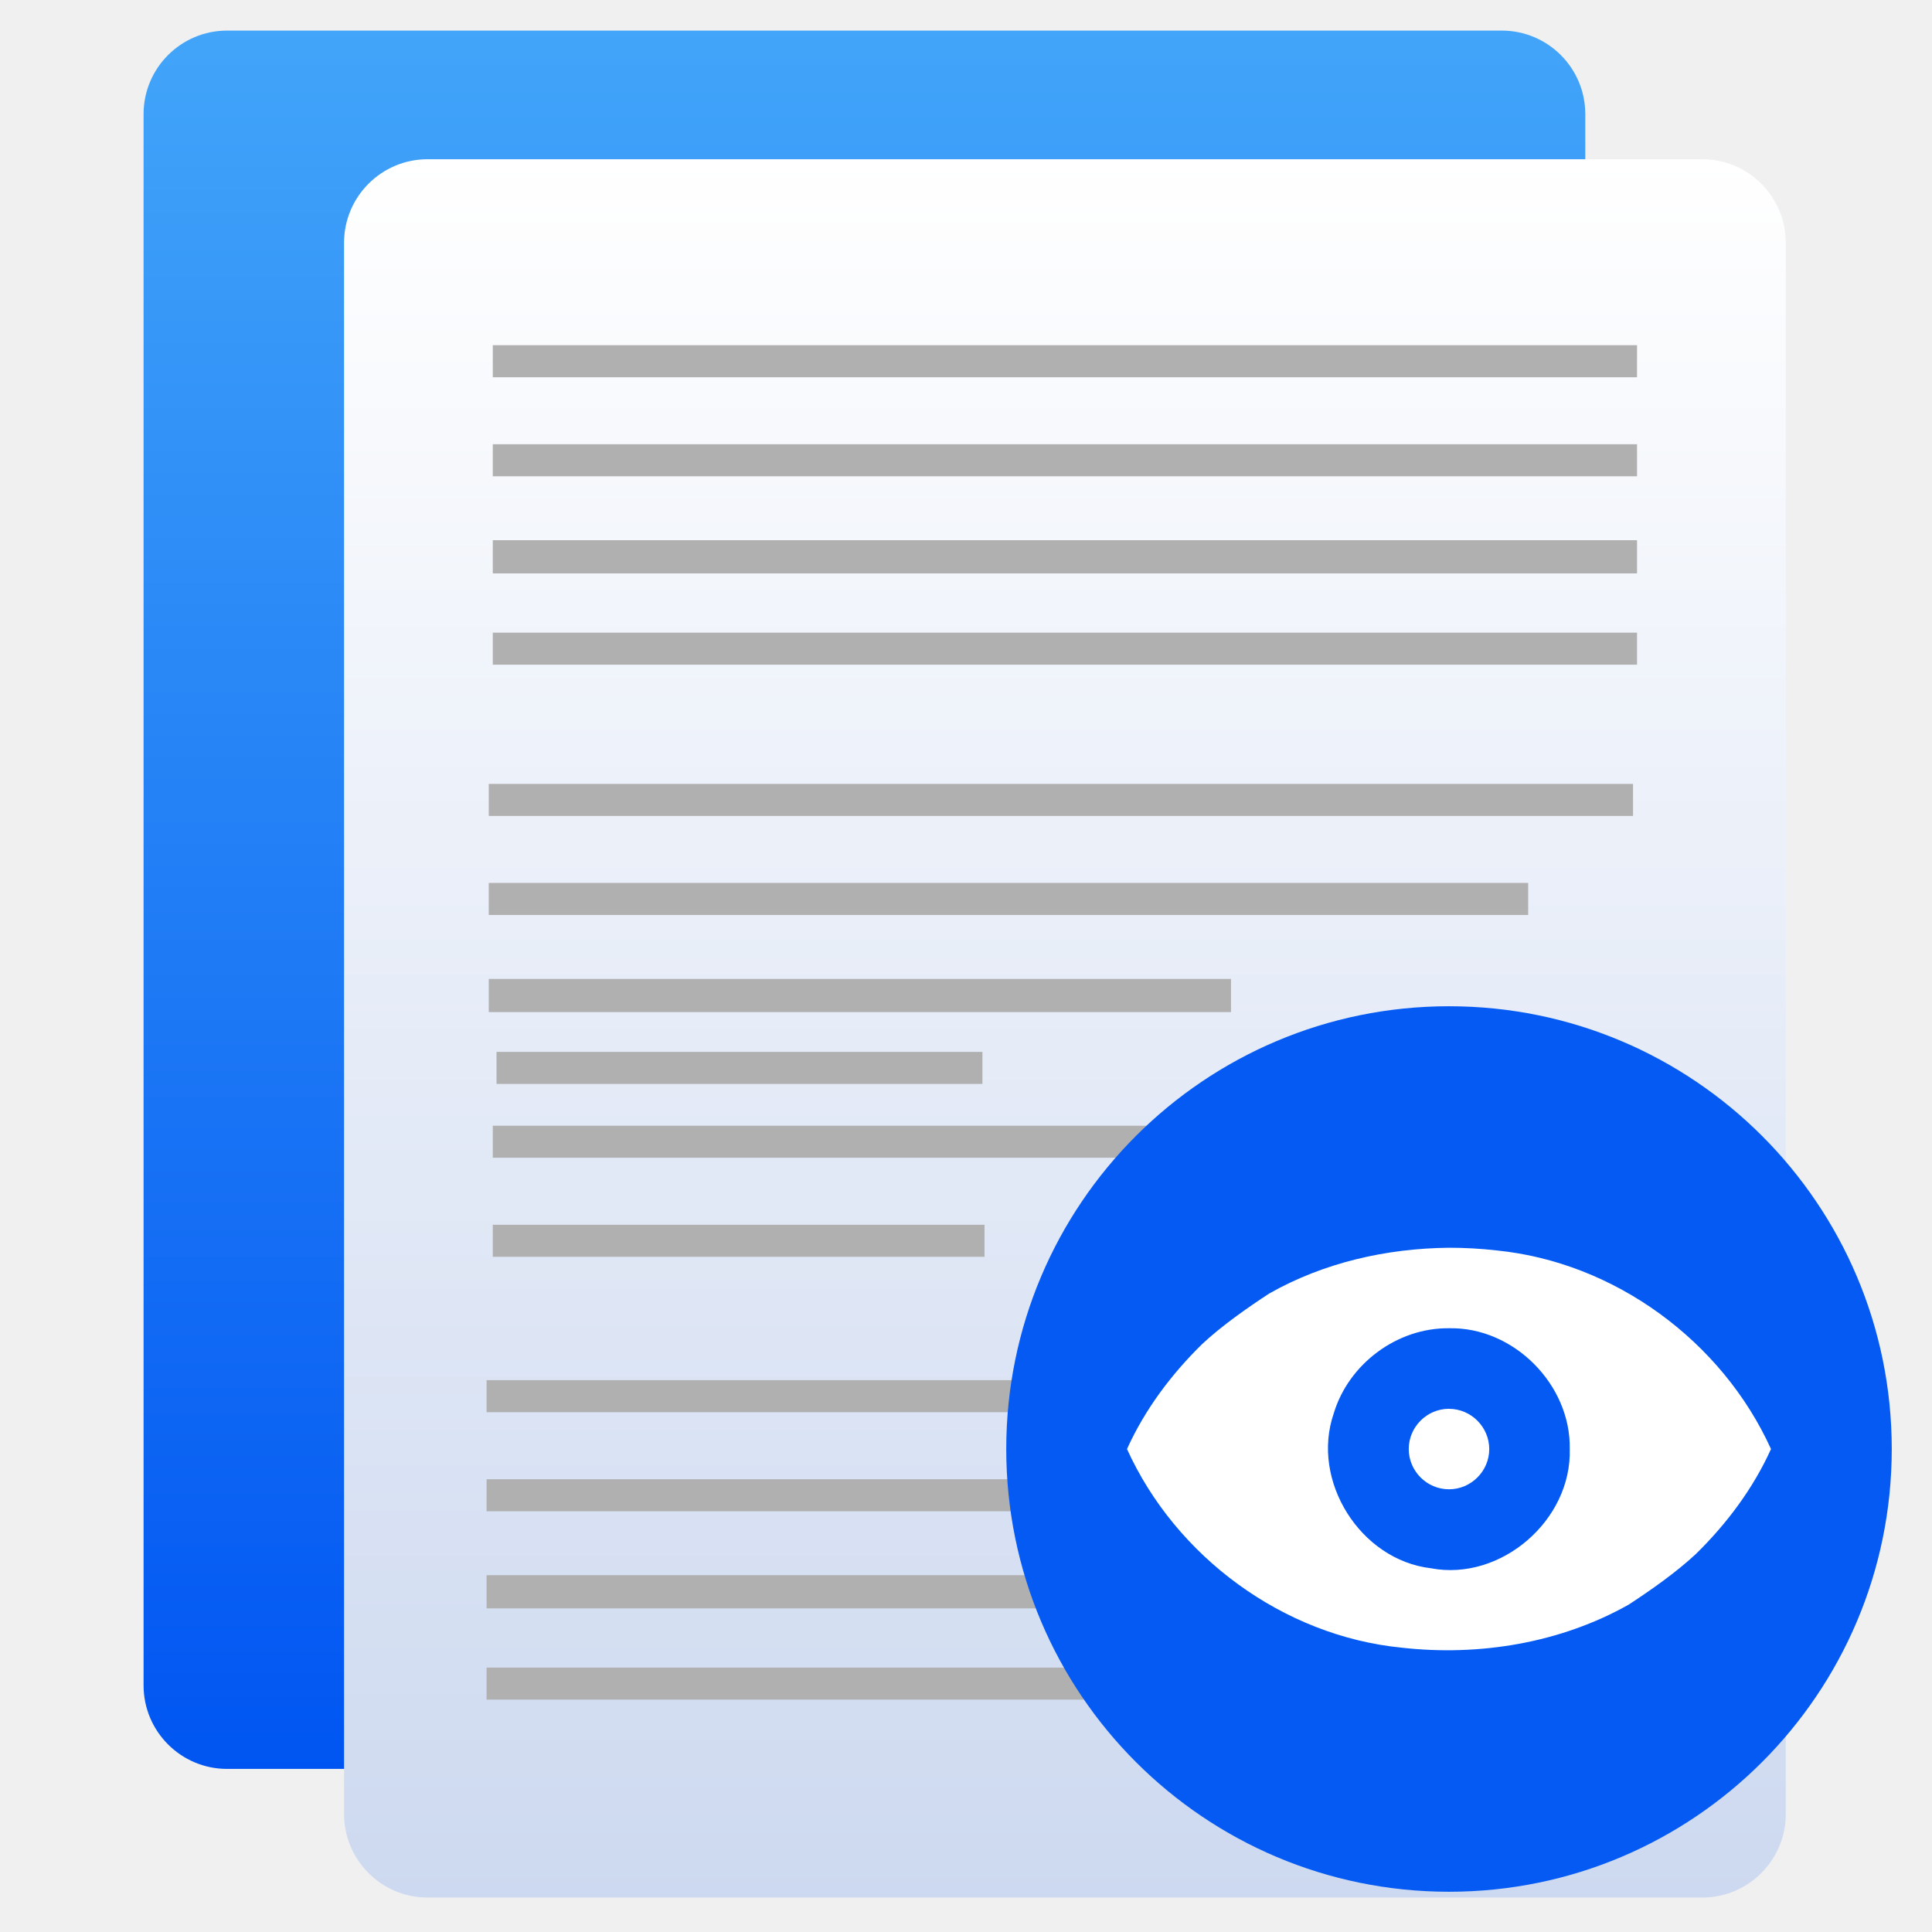
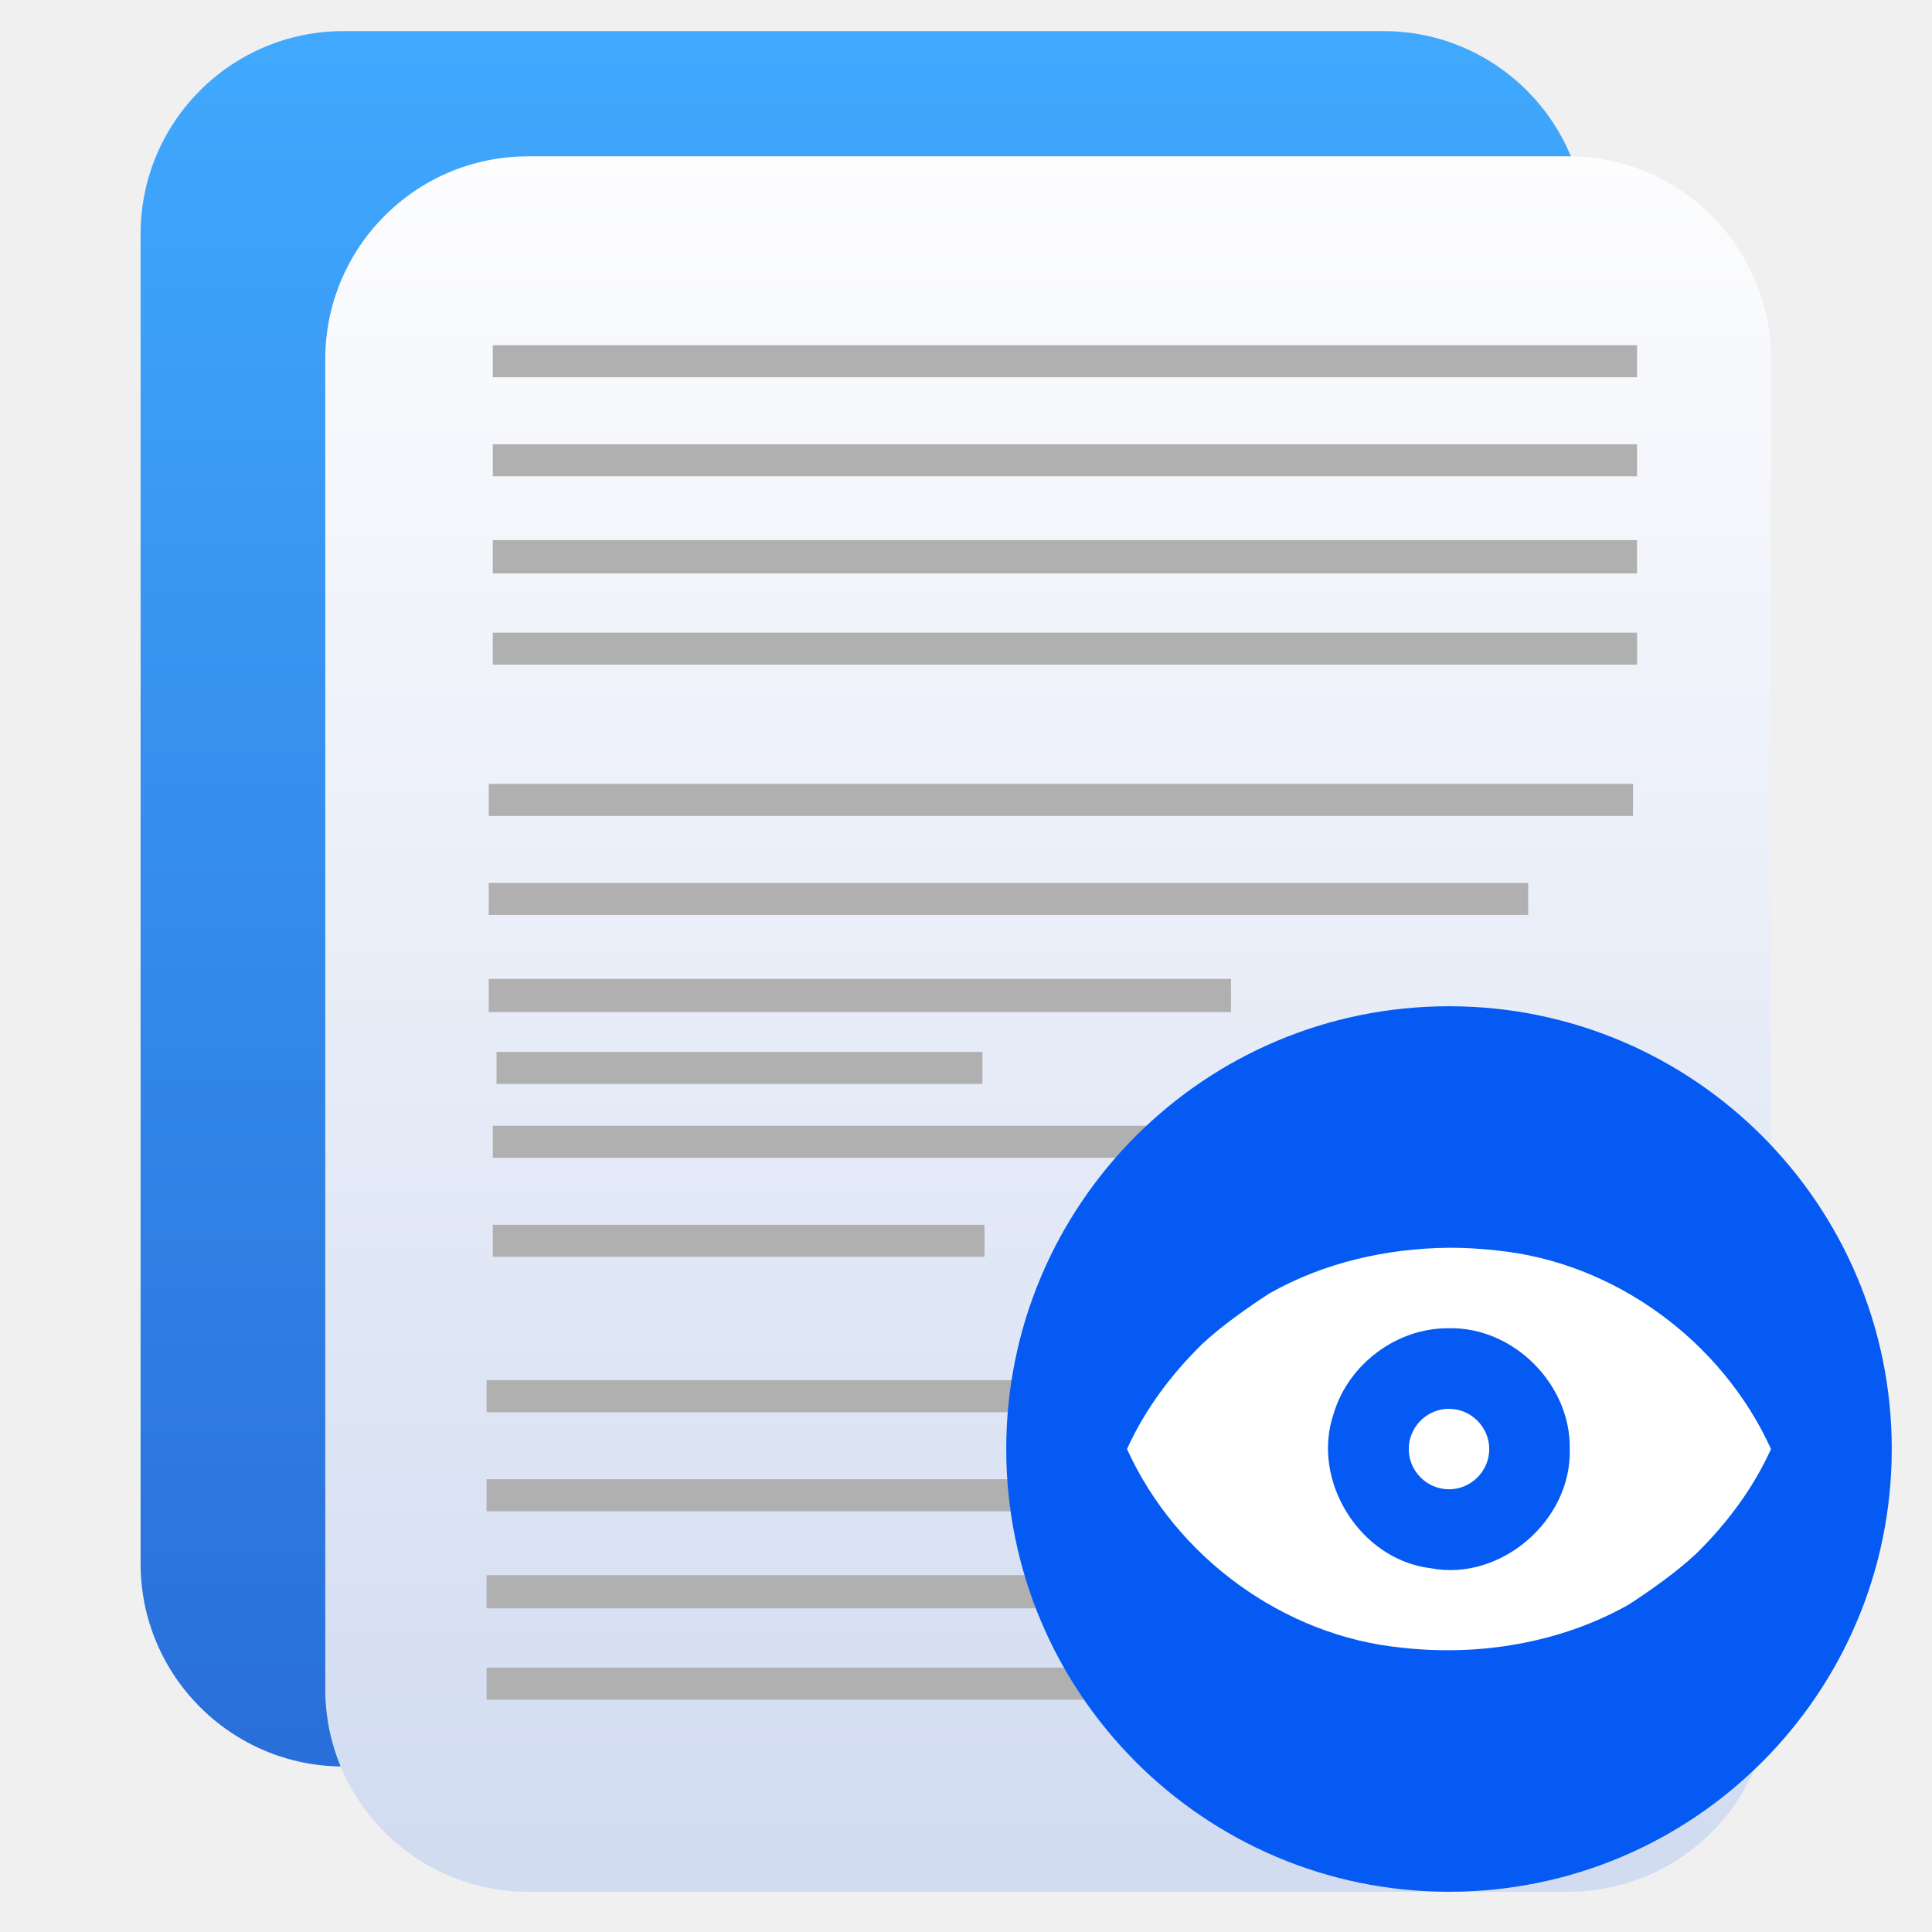
<svg xmlns="http://www.w3.org/2000/svg" style="clip-rule:evenodd;fill-rule:evenodd;stroke-linejoin:round;stroke-miterlimit:2" version="1.1" viewBox="0 0 48 48">
-   <path d="m39.386 2.835c0-1.145-0.93-2.075-2.075-2.075h-31.669c-1.145 0-2.075 0.93-2.075 2.075v39.038c0 1.145 0.93 2.075 2.075 2.075h31.669c1.145 0 2.075-0.93 2.075-2.075v-39.038z" style="fill:url(#_Linear1)" />
-   <path d="m44.367 6.031c0-1.145-0.93-2.075-2.075-2.075h-31.669c-1.145 0-2.075 0.93-2.075 2.075v39.038c0 1.145 0.93 2.075 2.075 2.075h31.669c1.145 0 2.075-0.93 2.075-2.075v-39.038z" style="fill:url(#_Linear2)" />
+   <path d="m39.411 5.813c0-2.783-2.256-5.04-5.039-5.04h-25.84c-2.783 0-5.039 2.257-5.039 5.04v33.035c0 2.783 2.256 5.04 5.039 5.04h25.84c2.783 0 5.039-2.257 5.039-5.04v-33.035z" style="fill:url(#_Linear1)" />
+   <path d="m44 8.924c0-2.783-2.256-5.04-5.039-5.04h-25.841c-2.783 0-5.039 2.257-5.039 5.04v33.036c0 2.783 2.256 5.04 5.039 5.04h25.841c2.783 0 5.039-2.257 5.039-5.04v-33.036z" style="fill:url(#_Linear2)" />
  <path d="m40.518 42.227h-28.429v-0.796h28.429v0.796zm0-2.268h-28.429v-0.824h28.429v0.824zm0-2.412h-28.429v-0.796h28.429v0.796zm0-2.461h-28.429v-0.796h28.429v0.796zm-16.058-3.861h-12.217v-0.796h12.217v0.796zm6.169-2.461h-18.386v-0.796h18.386v0.796zm-6.221-1.834h-12.072v-0.796h12.072v0.796zm6.176-1.785h-18.441v-0.824h18.441v0.824zm7.383-2.413h-25.824v-0.796h25.824v0.796zm2.605-2.46h-28.429v-0.796h28.429v0.796zm0.1-3.758h-28.429v-0.796h28.429v0.796zm0-2.268h-28.429v-0.825h28.429v0.825zm0-2.413h-28.429v-0.796h28.429v0.796zm0-2.46h-28.429v-0.797h28.429v0.797z" style="fill:#b0b0b0" />
  <circle cx="36" cy="36" r="11" style="fill:#045af2" />
  <path d="m36 31c-1.551 0.015-3.112 0.369-4.463 1.135-0.538 0.351-1.185 0.804-1.672 1.26-0.766 0.751-1.422 1.626-1.865 2.606 1.215 2.68 3.886 4.645 6.824 4.935 1.928 0.218 3.945-0.115 5.639-1.069 0.538-0.351 1.185-0.804 1.672-1.26 0.766-0.751 1.422-1.626 1.865-2.606-1.215-2.68-3.886-4.645-6.824-4.935-0.39-0.045-0.783-0.066-1.176-0.066zm0 2c1.607-0.035 3.03 1.402 3 3.001 0.051 1.767-1.709 3.292-3.449 2.962-1.758-0.207-2.992-2.178-2.414-3.849 0.369-1.229 1.576-2.129 2.863-2.114zm0 2.001c-0.549 0-1 0.451-1 1s0.451 1 1 1 1-0.451 1-1c-1e-3 -0.548-0.452-0.999-1-0.999v-1e-3z" style="fill:#fff" />
  <defs>
-     <linearGradient id="_Linear1" x2="1" gradientTransform="matrix(-.116223 -43.188 43.188 -.116223 49.1231 43.8597)" gradientUnits="userSpaceOnUse">
-       <stop style="stop-color:#0055f2" offset="0" />
-       <stop style="stop-color:#42a5f9" offset="1" />
+     <linearGradient id="_Linear1" x2="1" gradientTransform="matrix(-.476427 -44.666 44.666 -.476427 94.464 44.6444)" gradientUnits="userSpaceOnUse">
+       <stop style="stop-color:#286cd8" offset="0" />
+       <stop style="stop-color:#40a9fe" offset="1" />
    </linearGradient>
-     <linearGradient id="_Linear2" x2="1" gradientTransform="matrix(-.116223 -43.188 43.188 -.116223 192.133 46.6843)" gradientUnits="userSpaceOnUse">
-       <stop style="stop-color:#cdd9f0" offset="0" />
-       <stop style="stop-color:#fff" offset="1" />
+     <linearGradient id="_Linear2" x2="1" gradientTransform="matrix(-.476427 -44.666 44.666 -.476427 99.0526 47.7561)" gradientUnits="userSpaceOnUse">
+       <stop style="stop-color:#cfdaf0" offset="0" />
+       <stop style="stop-color:#fdfdfe" offset="1" />
    </linearGradient>
  </defs>
</svg>
